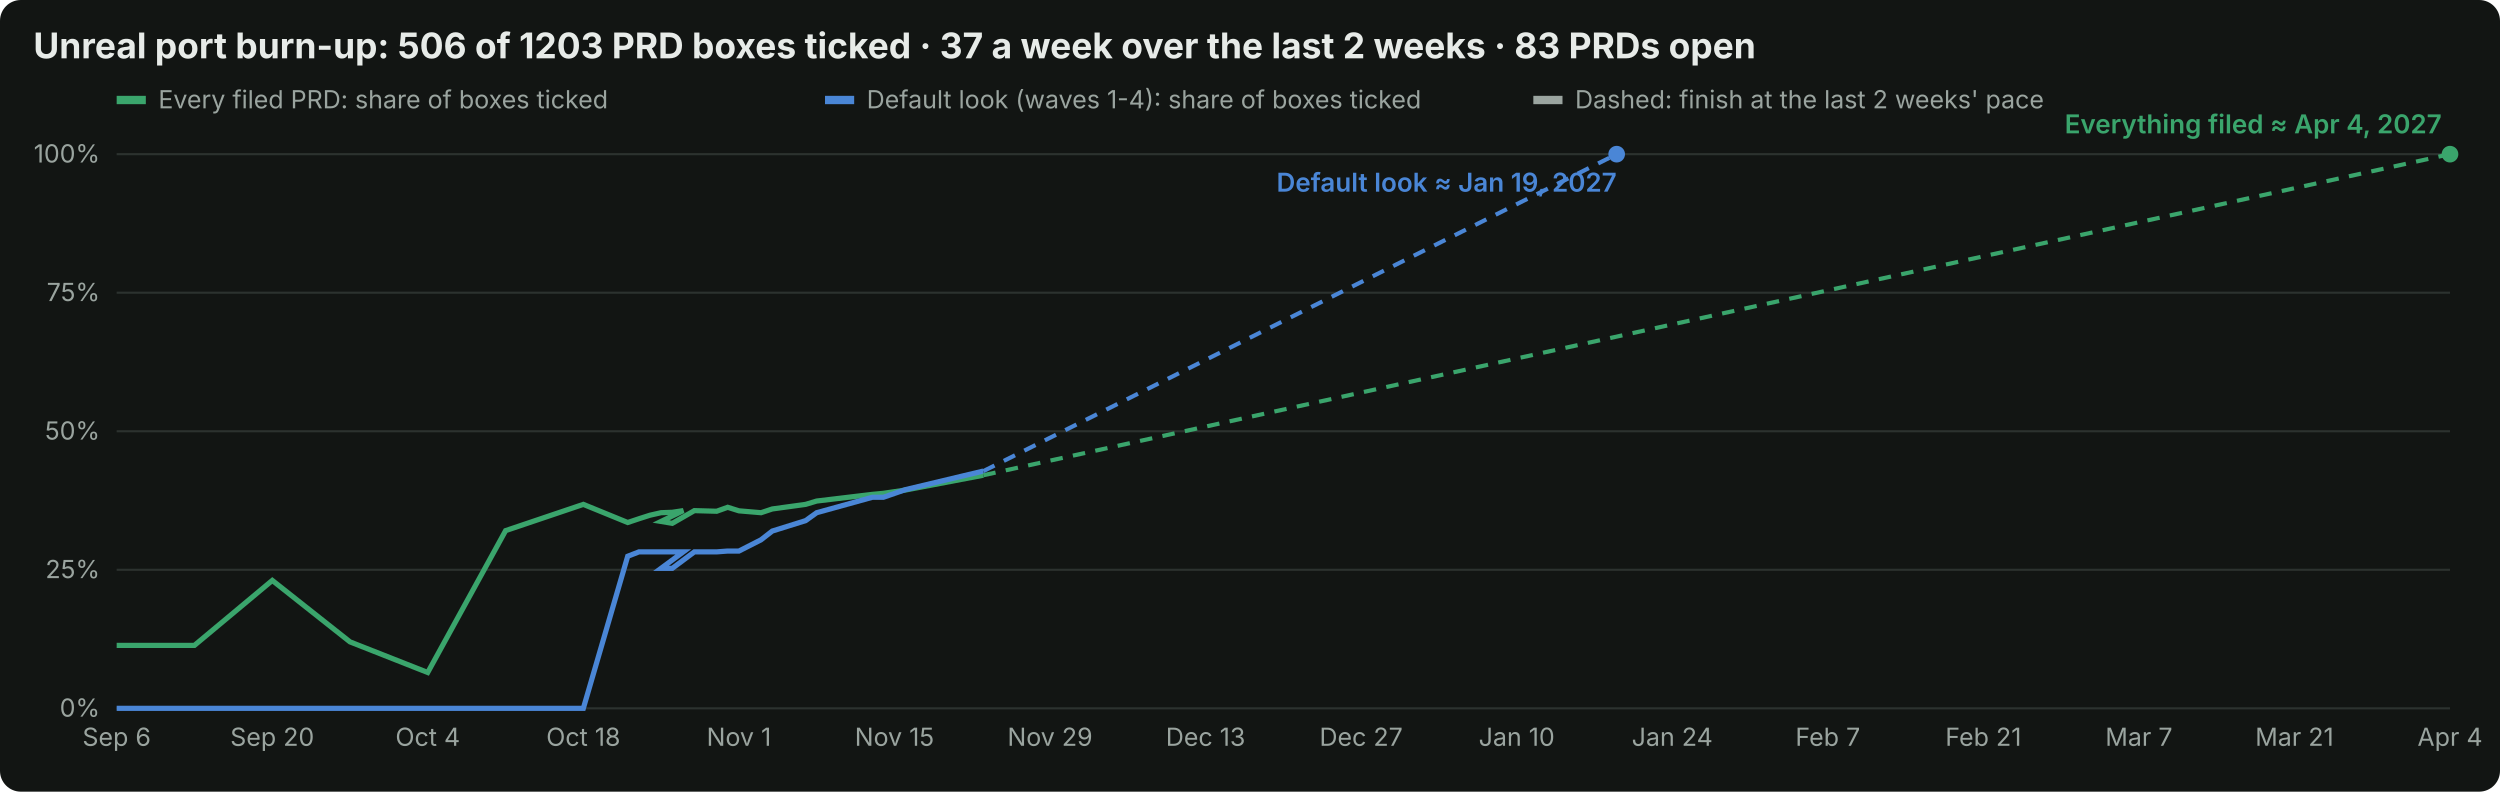
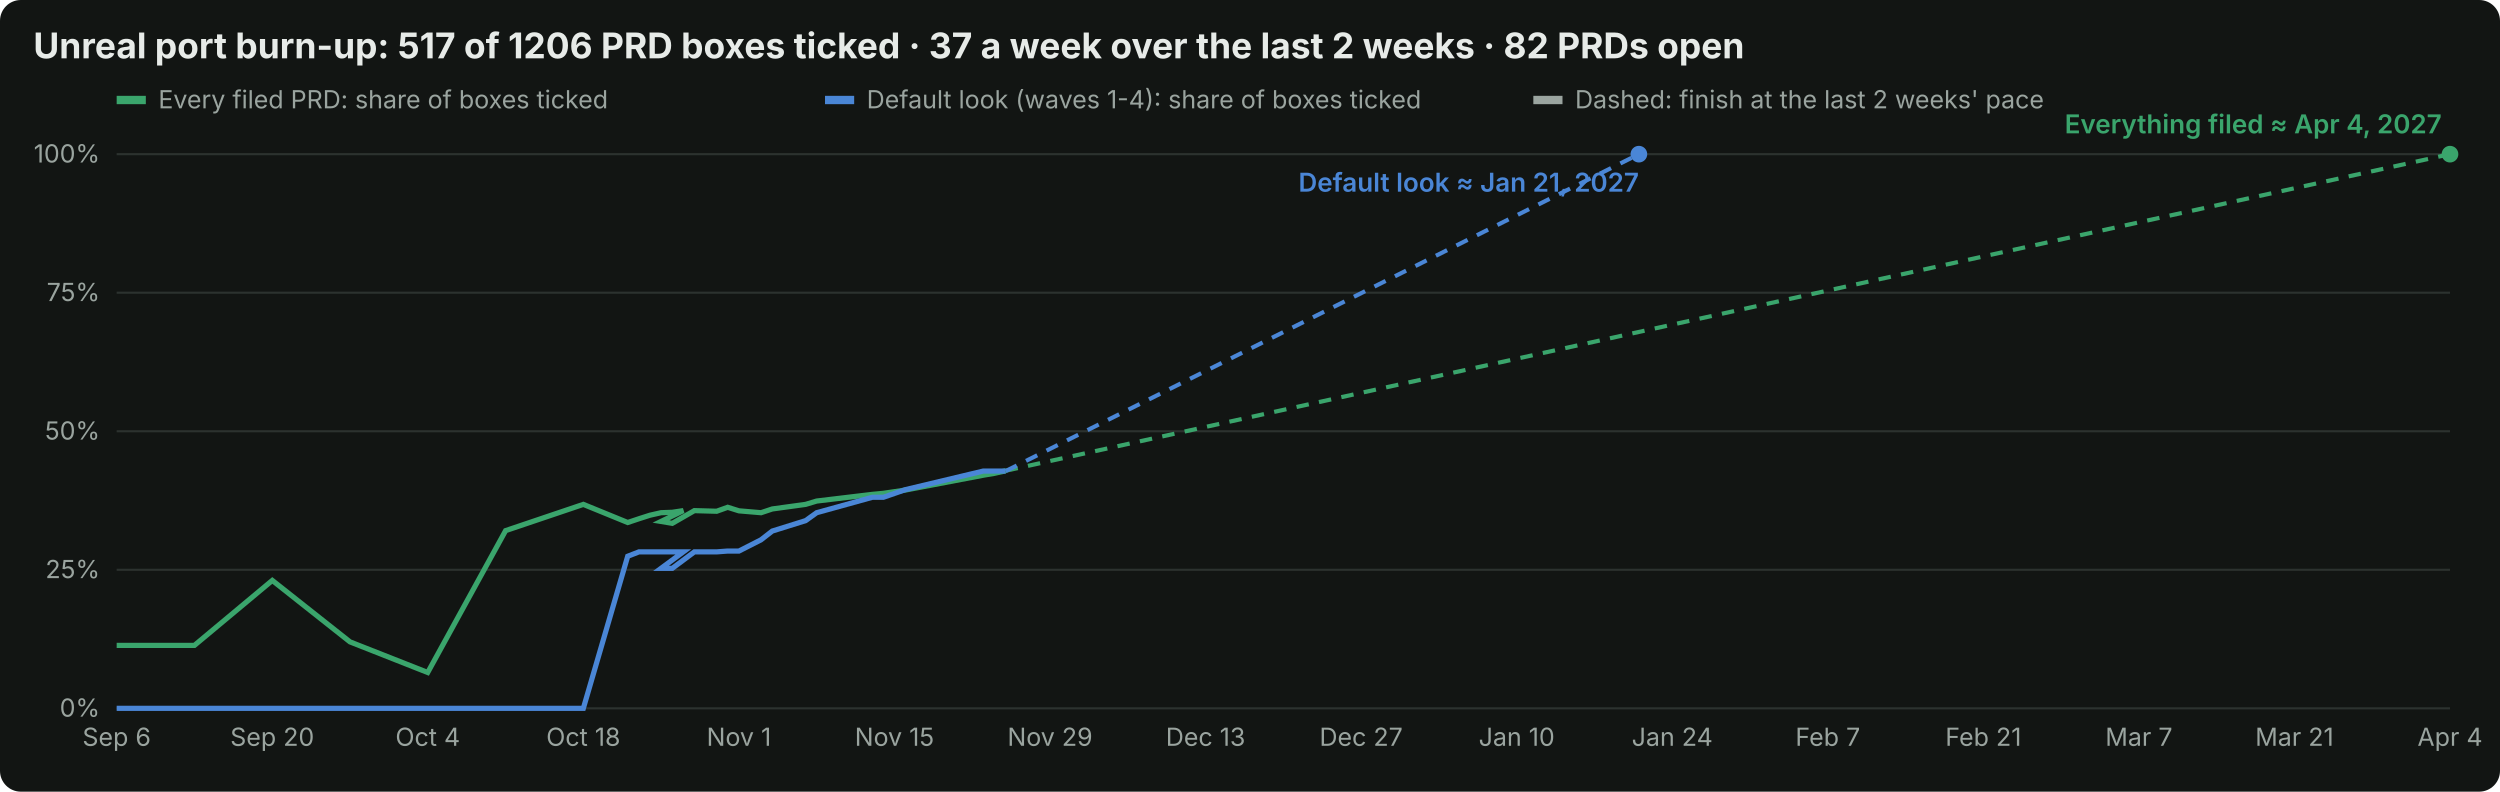
<svg xmlns="http://www.w3.org/2000/svg" viewBox="0 0 1200 380" width="1200" height="380" font-family="system-ui, -apple-system, Segoe UI, sans-serif">
  <style>.h{fill:#e7ebe8;font-size:17px;font-weight:700}.t{fill:#9aa49f;font-size:12px}.e{font-size:12.5px;font-weight:600}</style>
  <rect width="1200" height="380" rx="10" fill="#121513" />
-   <text x="16" y="28" class="h">Unreal port burn-up: 506 of 1203 PRD boxes ticked · 37 a week over the last 2 weeks · 83 PRDs open</text>
+   <text x="16" y="28" class="h">Unreal port burn-up: 517 of 1206 PRD boxes ticked · 37 a week over the last 2 weeks · 82 PRDs open</text>
  <rect x="56" y="46" width="14" height="4" fill="#3aa56c" />
  <text x="76" y="52" class="t">Every filed PRD: share of boxes ticked</text>
  <rect x="396" y="46" width="14" height="4" fill="#4a86d6" />
  <text x="416" y="52" class="t">Default look (waves 1-4): share of boxes ticked</text>
  <rect x="736" y="46" width="14" height="4" fill="#9aa49f" />
  <text x="756" y="52" class="t">Dashed: finish at the last 2 weeks' pace</text>
  <line x1="56" x2="1176" y1="340" y2="340" stroke="#2c322f" />
  <text x="48" y="344" class="t" text-anchor="end">0%</text>
  <line x1="56" x2="1176" y1="273.5" y2="273.5" stroke="#2c322f" />
  <text x="48" y="277.5" class="t" text-anchor="end">25%</text>
  <line x1="56" x2="1176" y1="207" y2="207" stroke="#2c322f" />
  <text x="48" y="211" class="t" text-anchor="end">50%</text>
  <line x1="56" x2="1176" y1="140.5" y2="140.5" stroke="#2c322f" />
  <text x="48" y="144.5" class="t" text-anchor="end">75%</text>
  <line x1="56" x2="1176" y1="74" y2="74" stroke="#2c322f" />
  <text x="48" y="78" class="t" text-anchor="end">100%</text>
  <text x="56" y="358" class="t" text-anchor="middle">Sep 6</text>
  <text x="130.667" y="358" class="t" text-anchor="middle">Sep 20</text>
  <text x="205.333" y="358" class="t" text-anchor="middle">Oct 4</text>
  <text x="280" y="358" class="t" text-anchor="middle">Oct 18</text>
  <text x="354.667" y="358" class="t" text-anchor="middle">Nov 1</text>
  <text x="429.333" y="358" class="t" text-anchor="middle">Nov 15</text>
  <text x="504" y="358" class="t" text-anchor="middle">Nov 29</text>
  <text x="578.667" y="358" class="t" text-anchor="middle">Dec 13</text>
  <text x="653.333" y="358" class="t" text-anchor="middle">Dec 27</text>
  <text x="728" y="358" class="t" text-anchor="middle">Jan 10</text>
  <text x="802.667" y="358" class="t" text-anchor="middle">Jan 24</text>
  <text x="877.333" y="358" class="t" text-anchor="middle">Feb 7</text>
  <text x="952" y="358" class="t" text-anchor="middle">Feb 21</text>
  <text x="1026.667" y="358" class="t" text-anchor="middle">Mar 7</text>
  <text x="1101.333" y="358" class="t" text-anchor="middle">Mar 21</text>
  <text x="1176" y="358" class="t" text-anchor="middle">Apr 4</text>
-   <path d="M56.0,309.8L93.3,309.8L130.7,278.6L168.0,308.1L205.3,322.8L242.7,254.7L280.0,242.1L301.3,250.8L306.7,249.0L312.0,247.3L317.3,246.1L322.7,245.9L328.0,245.1L317.3,250.3L322.7,251.2L333.3,245.1L344.0,245.4L349.3,243.5L354.7,245.2L365.3,246.1L370.7,244.3L386.7,242.1L392.0,240.5L418.7,237.3L424.0,236.8L434.7,235.2L472.0,228.1" stroke="#3aa56c" stroke-width="2.5" fill="none" />
-   <path d="M56.0,340.0L93.3,340.0L130.7,340.0L168.0,340.0L205.3,340.0L242.7,340.0L280.0,340.0L301.3,267.0L306.7,264.9L312.0,264.9L317.3,264.9L322.7,264.9L328.0,264.9L317.3,272.8L322.7,272.8L333.3,264.9L344.0,264.9L349.3,264.5L354.7,264.5L365.3,259.1L370.7,254.9L386.7,249.9L392.0,246.1L418.7,238.7L424.0,238.7L434.7,235.0L472.0,226.1" stroke="#4a86d6" stroke-width="2.5" fill="none" />
-   <path d="M472,228.116L1176,74" stroke="#3aa56c" stroke-width="2" stroke-dasharray="6 5" fill="none" />
+   <path d="M56.0,309.8L93.3,309.8L130.7,278.6L168.0,308.1L205.3,322.8L242.7,254.7L280.0,242.1L301.3,250.8L306.7,249.0L312.0,247.3L317.3,246.1L322.7,245.9L328.0,245.1L317.3,250.3L322.7,251.2L333.3,245.1L344.0,245.4L349.3,243.5L354.7,245.2L365.3,246.1L370.7,244.3L386.7,242.1L392.0,240.5L418.7,237.3L424.0,236.8L434.7,235.2L472.0,228.1L477.3,227.2L482.7,226.0" stroke="#3aa56c" stroke-width="2.5" fill="none" />
+   <path d="M56.0,340.0L93.3,340.0L130.7,340.0L168.0,340.0L205.3,340.0L242.7,340.0L280.0,340.0L301.3,267.0L306.7,264.9L312.0,264.9L317.3,264.9L322.7,264.9L328.0,264.9L317.3,272.8L322.7,272.8L333.3,264.9L344.0,264.9L349.3,264.5L354.7,264.5L365.3,259.1L370.7,254.9L386.7,249.9L392.0,246.1L418.7,238.7L424.0,238.7L434.7,235.0L472.0,226.1L477.3,226.1L482.7,226.1" stroke="#4a86d6" stroke-width="2.5" fill="none" />
+   <path d="M482.667,225.968L1176,74" stroke="#3aa56c" stroke-width="2" stroke-dasharray="6 5" fill="none" />
  <circle cx="1176" cy="74" r="4" fill="#3aa56c" />
  <text x="1172" y="64" class="e" fill="#3aa56c" text-anchor="end">Everything filed ≈ Apr 4, 2027</text>
-   <path d="M472,226.144L776,74" stroke="#4a86d6" stroke-width="2" stroke-dasharray="6 5" fill="none" />
-   <circle cx="776" cy="74" r="4" fill="#4a86d6" />
-   <text x="776" y="92" class="e" fill="#4a86d6" text-anchor="end">Default look ≈ Jan 19, 2027</text>
+   <path d="M482.667,226.144L786.667,74" stroke="#4a86d6" stroke-width="2" stroke-dasharray="6 5" fill="none" />
+   <circle cx="786.667" cy="74" r="4" fill="#4a86d6" />
+   <text x="786.667" y="92" class="e" fill="#4a86d6" text-anchor="end">Default look ≈ Jan 21, 2027</text>
</svg>
